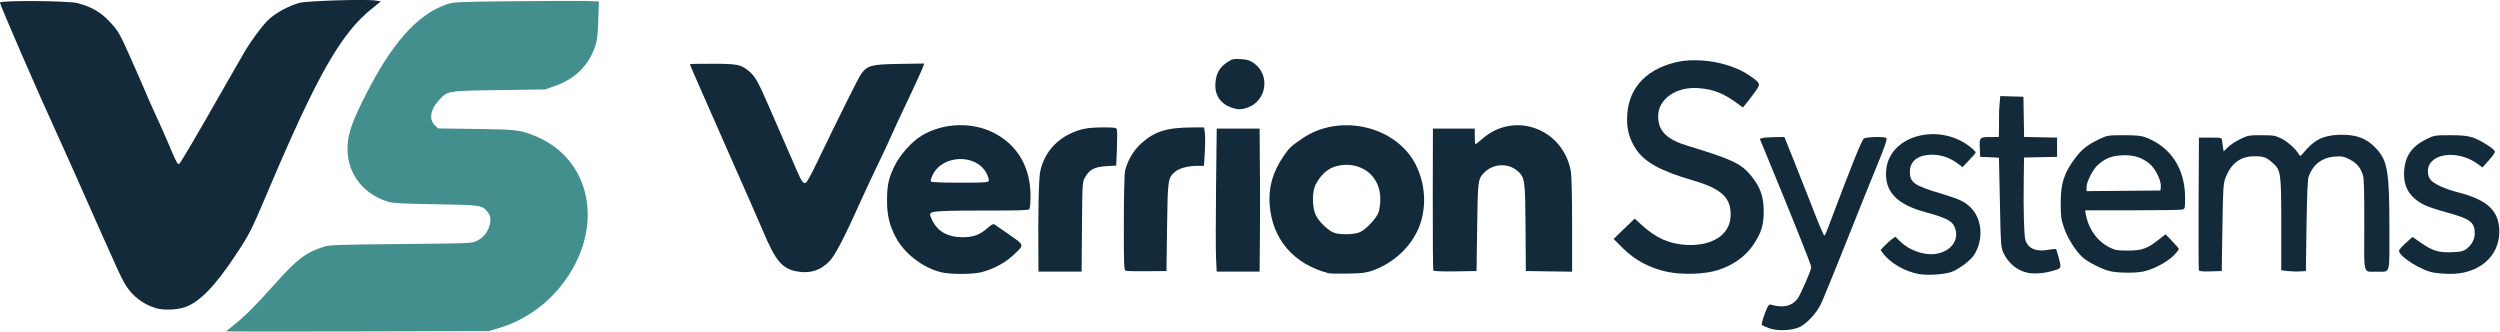
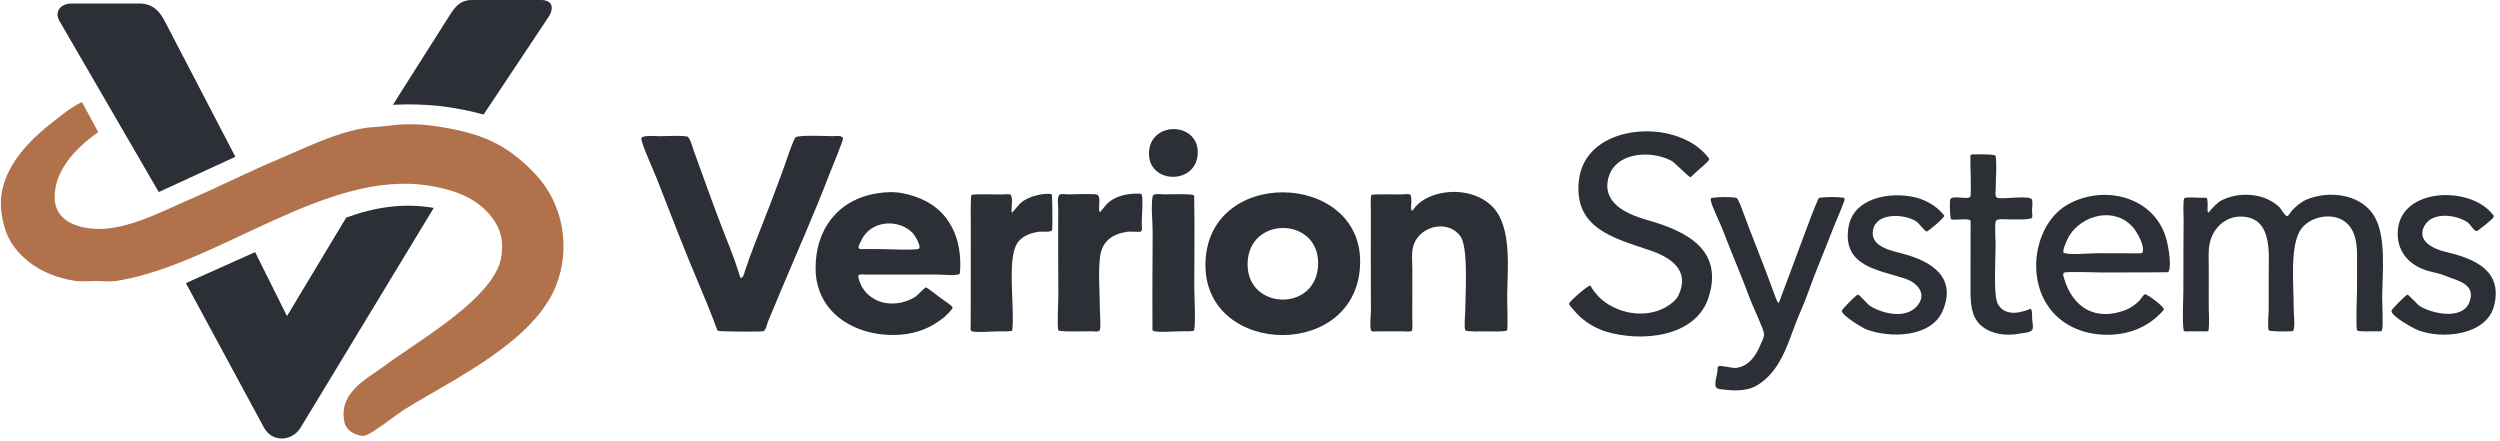
- <svg xmlns="http://www.w3.org/2000/svg" width="2080" height="276" viewBox="96 96 2080 276" role="img" aria-labelledby="logo-title logo-description">
-   <g transform="translate(55 -122)" fill-rule="nonzero">
-     <path id="symbol-v-1" fill="#122A3A" d="M 171.024 474.461 C 159.945 471.354 150.062 463.559 144.549 453.58 C 141.236 447.584 137.972 440.542 126.205 414 C 101.32 357.868 94.139 341.776 88.495 329.5 C 72.11 293.857 41 222.22 41 220.132 C 41 218.208 97.634 218.596 105.356 220.573 C 117.243 223.616 125.165 228.262 132.877 236.715 C 139.429 243.896 140.562 245.866 149.121 264.967 C 154.181 276.26 159.998 289.55 162.046 294.5 C 164.095 299.45 167.872 307.973 170.441 313.441 C 173.01 318.908 177.615 329.258 180.674 336.441 C 188.551 354.933 188.896 355.544 190.501 353.874 C 191.831 352.492 206.786 327.066 221.014 302 C 225.228 294.575 231.293 284 234.492 278.5 C 237.691 273 241.431 266.475 242.802 264 C 248.427 253.845 259.569 238.652 264.858 233.925 C 271.057 228.384 281.467 222.791 290 220.417 C 296.149 218.706 344.948 217.165 353.304 218.418 L 357.98 219.12 L 350.74 224.906 C 324.683 245.731 305.092 280.078 263.986 377 C 249.699 410.687 248.834 412.386 236.503 431 C 219.862 456.119 206.882 469.414 195 473.508 C 188.229 475.841 177.47 476.269 171.024 474.461 Z" />
-     <path id="symbol-s-2" fill="#438F8D" d="M 229.054 493.661 C 229.299 493.443 232.2 491.121 235.5 488.503 C 244.563 481.313 253.694 472.174 269.61 454.36 C 288.113 433.651 295.018 428.359 310 423.404 C 314.983 421.756 321.043 421.535 374.5 421.043 C 433.418 420.501 433.506 420.497 438.141 418.213 C 447.201 413.75 451.998 401.048 447.01 394.73 C 442.19 388.624 441.752 388.556 403.5 387.929 C 373.822 387.443 367.664 387.086 363 385.584 C 341.609 378.695 328.801 360.307 330.225 338.527 C 330.909 328.052 334.32 318.56 344.968 297.5 C 366.89 254.142 388.002 230.313 412 221.841 C 418.363 219.594 419.567 219.535 469.083 219.023 C 496.904 218.735 524.079 218.658 529.472 218.851 L 539.277 219.203 L 538.757 234.851 C 538.344 247.266 537.791 251.808 536.081 256.829 C 530.673 272.708 519.326 283.757 502.328 289.697 L 494.5 292.433 L 456 292.966 C 412.478 293.57 413.381 293.408 405.637 301.98 C 399.046 309.275 397.86 317.598 402.75 322.231 L 405.5 324.837 L 437.5 325.283 C 471.759 325.76 474.04 326.052 487.384 331.664 C 527.548 348.554 541.63 394.73 519.651 437.464 C 506.071 463.866 482.895 483.181 455.1 491.26 L 447.5 493.469 L 338.054 493.765 C 277.858 493.927 228.808 493.88 229.054 493.661 Z" />
-     <path id="letter-3" fill="#122A3A" d="M 704.92 443.962 C 691.798 441.821 686.49 435.603 675.499 409.5 C 673.183 404 668.581 393.425 665.271 386 C 661.962 378.575 655.103 363.05 650.029 351.5 C 644.956 339.95 637.426 322.85 633.297 313.5 C 619.057 281.251 615 271.912 615 271.373 C 615 271.168 623.438 271.02 633.75 271.044 C 654.132 271.092 657.153 271.656 663.358 276.575 C 668.946 281.006 671.427 285.199 679.653 304.128 C 683.805 313.683 690.362 328.7 694.225 337.5 C 698.087 346.3 702.593 356.65 704.238 360.5 C 708.027 369.364 709.741 371.455 711.82 369.746 C 712.654 369.061 716.264 362.425 719.841 355 C 739.767 313.646 755.514 282.107 757.667 279.241 C 762.834 272.364 766.067 271.538 789.231 271.178 L 809.962 270.856 L 808.575 274.678 C 807.812 276.78 802.163 289.075 796.021 302 C 789.88 314.925 783.711 328.2 782.312 331.5 C 780.913 334.8 776.171 344.925 771.774 354 C 767.376 363.075 760.955 376.8 757.505 384.5 C 743.876 414.913 736.068 430.013 731.378 435.027 C 724.107 442.8 715.538 445.694 704.92 443.962 Z" />
-     <path id="letter-4" fill="#122A3A" d="M 824.217 444.551 C 808.679 440.789 793.29 428.895 786.115 415.105 C 780.941 405.159 779.033 397.017 779.015 384.799 C 778.996 372.169 780.266 366.347 785.301 356 C 789.927 346.493 799.856 335.513 808.303 330.563 C 825.95 320.221 849.37 319.315 867.348 328.278 C 887.328 338.241 898.361 356.881 898.4 380.742 C 898.41 387.09 897.984 391.416 897.278 392.122 C 896.471 392.929 887.305 393.227 865.819 393.145 C 849.144 393.081 830.888 393.301 825.25 393.634 C 813.661 394.318 813.276 394.7 816.941 401.885 C 821.464 410.75 829.736 415.292 841.5 415.37 C 850.822 415.431 856.329 413.408 862.835 407.53 C 865.412 405.202 867.401 404.118 868.212 404.598 C 868.921 405.018 874.561 408.912 880.747 413.252 C 893.709 422.346 893.557 421.492 883.818 430.508 C 877.034 436.789 867.299 441.961 857.54 444.468 C 850.284 446.333 831.766 446.379 824.217 444.551 Z M 863.65 368.469 C 863.974 367.627 863.147 364.818 861.814 362.228 C 853.343 345.766 825.207 346.547 817.014 363.471 C 815.823 365.932 815.134 368.408 815.483 368.973 C 815.888 369.629 824.604 370 839.59 370 C 859.745 370 863.146 369.784 863.65 368.469 Z" />
-     <path id="letter-5" fill="#122A3A" d="M 904.931 434.25 C 904.631 392.032 905.206 366.05 906.571 360.103 C 909.724 346.366 918.352 335.54 931.059 329.375 C 939.63 325.217 945.939 324 958.933 324 C 968.922 324 969.807 324.156 970.289 325.998 C 970.577 327.097 970.565 334.238 970.263 341.866 L 969.714 355.736 L 961.328 356.259 C 951.564 356.868 947.523 358.995 943.803 365.483 C 941.528 369.451 941.496 369.958 941.204 406.75 L 940.909 444 L 922.954 444 L 905 444 L 904.931 434.25 Z" />
-     <path id="letter-6" fill="#122A3A" d="M 977.75 443.323 C 976.121 442.886 976.002 440.154 976.024 403.677 C 976.038 381.38 976.477 362.644 977.043 360.192 C 978.983 351.779 984.098 343.075 990.462 337.355 C 1001.705 327.251 1011.796 324.099 1033.122 324.031 L 1042.744 324 L 1043.419 328.222 C 1043.791 330.544 1043.785 337.744 1043.406 344.222 L 1042.717 356 L 1037.408 356 C 1029.505 356 1022.33 357.851 1018.835 360.792 C 1012.683 365.969 1012.55 366.868 1012 407 L 1011.5 443.5 L 995.5 443.646 C 986.7 443.726 978.712 443.581 977.75 443.323 Z" />
-     <path id="letter-7" fill="#122A3A" d="M 1065.558 307.508 C 1056.292 304.207 1051.622 297.203 1052.205 287.48 C 1052.686 279.445 1055.471 274.293 1061.57 270.154 C 1066.167 267.034 1066.953 266.834 1073.207 267.184 C 1078.659 267.49 1080.717 268.119 1084.207 270.544 C 1097.979 280.113 1094.976 301.863 1079.11 307.461 C 1073.801 309.334 1070.715 309.345 1065.558 307.508 Z" />
-     <path id="letter-8" fill="#122A3A" d="M 1052.746 432.75 C 1052.45 426.562 1052.455 399.788 1052.757 373.25 L 1053.307 325 L 1071.153 325 L 1089 325 L 1089.082 337.25 C 1089.128 343.988 1089.237 358.05 1089.324 368.5 C 1089.412 378.95 1089.375 400.212 1089.242 415.75 L 1089 444 L 1071.142 444 L 1053.283 444 L 1052.746 432.75 Z" />
-     <path id="letter-9" fill="#122A3A" d="M 1146.5 445.345 C 1117.493 437.901 1099.561 417.153 1097.357 388.485 C 1096.251 374.096 1099.912 361.097 1108.676 348.296 C 1113.887 340.685 1114.802 339.817 1124.785 333.023 C 1155.805 311.912 1202.84 322.953 1218.942 355.125 C 1226.422 370.068 1227.916 387.469 1223.053 403.006 C 1217.432 420.966 1201.951 436.403 1182.76 443.184 C 1177.623 444.999 1173.989 445.437 1162.5 445.627 C 1154.8 445.754 1147.6 445.627 1146.5 445.345 Z M 1172.5 411.121 C 1177.731 408.721 1186.343 399.494 1188.043 394.468 C 1188.781 392.286 1189.399 387.334 1189.415 383.464 C 1189.488 366.069 1176.104 353.835 1158.543 355.245 C 1148.348 356.063 1141.186 361.103 1135.761 371.278 C 1132.514 377.367 1132.558 390.495 1135.847 397.228 C 1138.551 402.763 1146.421 410.211 1151.173 411.731 C 1156.74 413.513 1167.988 413.191 1172.5 411.121 Z" />
-     <path id="letter-10" fill="#122A3A" d="M 1233.548 443.078 C 1233.219 442.545 1233.002 415.76 1233.065 383.555 L 1233.181 325 L 1250.591 325 L 1268 325 L 1268 331.5 C 1268 335.075 1268.265 338 1268.589 338 C 1268.912 338 1271.5 335.959 1274.339 333.465 C 1300.935 310.097 1341.494 324.962 1347.924 360.434 C 1348.572 364.004 1349 381.835 1349 405.205 L 1349 444.043 L 1329.75 443.772 L 1310.5 443.5 L 1310.263 408 C 1309.997 368.05 1309.692 365.761 1303.926 360.552 C 1295.776 353.189 1282.989 353.904 1275.317 362.153 C 1270.704 367.111 1270.526 368.616 1270 407 L 1269.5 443.5 L 1251.823 443.773 C 1241.196 443.937 1233.908 443.66 1233.548 443.078 Z" />
-     <path id="letter-11" fill="#122A3A" d="M 1427.7 444.067 C 1413.512 440.976 1401.162 434.384 1391.524 424.757 L 1383.548 416.79 L 1392.305 408.323 L 1401.062 399.856 L 1406.781 405.093 C 1418.718 416.023 1429.812 420.986 1444.038 421.76 C 1465.14 422.908 1479.856 413.632 1480.814 398.578 C 1481.813 382.896 1473.875 375.168 1449.5 368.089 C 1422.43 360.228 1409.08 352.833 1401.898 341.721 C 1396.962 334.083 1394.782 326.754 1394.724 317.597 C 1394.571 293.386 1408.611 276.548 1434.41 270.006 C 1453.471 265.172 1480.613 269.877 1496.395 280.75 C 1506.184 287.494 1506.209 287.579 1500.692 295.133 C 1498.135 298.635 1494.925 302.835 1493.56 304.467 L 1491.079 307.434 L 1487.789 304.991 C 1475.277 295.699 1467.288 292.42 1454.548 291.346 C 1435.717 289.759 1420.402 300.389 1420.6 314.91 C 1420.768 327.316 1427.63 334.011 1445.838 339.536 C 1482.412 350.633 1489.696 354.106 1498.11 364.456 C 1505.46 373.497 1508.299 381.366 1508.41 393 C 1508.525 405.105 1506.606 411.456 1499.739 421.69 C 1493.321 431.258 1483.116 438.577 1470.504 442.659 C 1459.442 446.239 1440.528 446.861 1427.7 444.067 Z" />
-     <path id="letter-12" fill="#122A3A" d="M 1513.18 491.163 C 1510.254 490.116 1507.457 488.857 1506.964 488.364 C 1506.436 487.836 1507.369 484.06 1509.235 479.17 C 1512.02 471.877 1512.651 470.946 1514.452 471.483 C 1524.364 474.438 1531.758 472.805 1536.476 466.621 C 1538.927 463.407 1547.939 442.81 1547.98 440.327 C 1548.011 438.471 1533.009 400.958 1508.058 340.5 L 1505.169 333.5 L 1507.335 332.85 C 1508.526 332.492 1513.127 332.155 1517.56 332.1 L 1525.619 332 L 1534.747 354.75 C 1539.768 367.262 1545.506 381.775 1547.499 387 C 1553.537 402.829 1558.251 414 1558.892 413.999 C 1559.227 413.999 1560.474 411.411 1561.664 408.249 C 1582.139 353.844 1589.761 334.882 1591.812 333.25 C 1593.655 331.783 1609.577 331.506 1610.454 332.926 C 1611.234 334.188 1608.997 340.558 1600.947 360 C 1597.189 369.075 1586.157 396.525 1576.432 421 C 1566.706 445.475 1557.412 468.16 1555.779 471.411 C 1551.953 479.025 1543.73 487.726 1538 490.225 C 1531.357 493.121 1519.866 493.556 1513.18 491.163 Z" />
-     <path id="letter-13" fill="#122A3A" d="M 1637.347 445.968 C 1625.868 443.91 1613.586 436.791 1607.642 428.749 L 1605.609 425.999 L 1609.054 422.412 C 1610.949 420.44 1613.719 417.948 1615.209 416.874 L 1617.918 414.922 L 1622.209 419.114 C 1629.499 426.235 1641.588 430.505 1651.036 429.296 C 1663.206 427.738 1670.657 418.866 1668.02 409.073 C 1666.17 402.202 1661.811 399.671 1643 394.541 C 1618.645 387.899 1608.67 377.143 1610.335 359.319 C 1613.054 330.194 1655.199 319.352 1681.296 341.064 C 1683.384 342.801 1684.959 344.581 1684.796 345.019 C 1684.633 345.458 1682.093 348.353 1679.152 351.452 L 1673.804 357.088 L 1670.387 354.482 C 1663.693 349.376 1656.401 346.773 1648.659 346.726 C 1636.917 346.655 1630 351.925 1630 360.942 C 1630 369.801 1633.668 372.401 1655.322 378.89 C 1671.394 383.707 1675.6 385.667 1680.601 390.667 C 1690.24 400.307 1691.502 417.324 1683.515 429.975 C 1680.327 435.027 1670.007 442.611 1663.671 444.56 C 1657.323 446.513 1644.277 447.211 1637.347 445.968 Z" />
-     <path id="letter-14" fill="#122A3A" d="M 1728.147 444.966 C 1719.206 443.123 1711.742 436.944 1707.664 428.008 C 1705.752 423.817 1705.56 420.898 1704.932 386.5 C 1704.56 366.15 1704.199 349.406 1704.128 349.292 C 1704.058 349.178 1700.513 348.953 1696.25 348.792 L 1688.5 348.5 L 1688.203 341.088 C 1687.848 332.244 1688.056 332.036 1697.25 332.015 L 1704 332 L 1704.178 323.75 C 1704.276 319.212 1704.291 314.6 1704.212 313.5 C 1704.132 312.4 1704.324 308.447 1704.639 304.715 L 1705.21 297.93 L 1714.855 298.215 L 1724.5 298.5 L 1724.774 315.222 L 1725.048 331.944 L 1738.774 332.222 L 1752.5 332.5 L 1752.5 340.5 L 1752.5 348.5 L 1738.75 348.778 L 1725 349.056 L 1724.756 367.278 C 1724.413 392.991 1724.971 413.968 1726.097 417.603 C 1728.297 424.707 1734.842 427.608 1744.769 425.88 C 1748.256 425.272 1751.344 425.011 1751.631 425.298 C 1751.918 425.585 1752.999 429.108 1754.033 433.128 C 1756.164 441.412 1756.265 441.224 1748.5 443.455 C 1741.644 445.425 1733.357 446.04 1728.147 444.966 Z" />
-     <path id="letter-15" fill="#122A3A" d="M 1796.299 443.569 C 1790.095 442.065 1779.263 436.665 1774.386 432.645 C 1768.678 427.94 1761.367 416.587 1758.307 407.674 C 1755.816 400.42 1755.5 398.092 1755.502 387 C 1755.504 370.644 1758.22 362.113 1767.338 349.813 C 1772.926 342.276 1777.847 338.388 1787.712 333.715 C 1794.312 330.589 1794.873 330.5 1808 330.5 C 1818.928 330.5 1822.452 330.867 1826.5 332.426 C 1847.287 340.431 1859 358.511 1859 382.593 C 1859 391.261 1858.876 391.8 1856.75 392.37 C 1855.513 392.701 1836.787 392.979 1815.139 392.986 L 1775.777 393 L 1776.465 396.668 C 1778.752 408.858 1786.132 418.939 1796.5 424.035 C 1800.813 426.155 1802.873 426.489 1811.5 426.469 C 1823.153 426.441 1827.448 424.923 1836.917 417.484 L 1842.775 412.882 L 1848.137 418.532 C 1851.087 421.64 1853.646 424.58 1853.824 425.065 C 1854.003 425.55 1851.978 428.106 1849.324 430.746 C 1843.866 436.177 1832.283 442.245 1824.201 443.909 C 1817.271 445.336 1802.863 445.16 1796.299 443.569 Z M 1838.812 373.264 C 1839.275 368.466 1834.452 358.542 1829.664 354.445 C 1823.29 348.989 1816.023 346.725 1806.5 347.23 C 1797.766 347.694 1792.708 349.683 1786.575 355.069 C 1782.307 358.816 1777 369.128 1777 373.674 L 1777 377.029 L 1807.75 376.764 L 1838.5 376.5 L 1838.812 373.264 Z" />
-     <path id="letter-16" fill="#122A3A" d="M 1870.473 442.788 C 1870.202 442.079 1870.097 416.975 1870.24 387 L 1870.5 332.5 L 1880 332.5 C 1889.395 332.5 1889.503 332.528 1889.77 335 C 1889.918 336.375 1890.275 338.958 1890.563 340.74 L 1891.087 343.98 L 1894.486 340.581 C 1896.355 338.712 1900.941 335.679 1904.676 333.841 C 1911.132 330.665 1912.014 330.5 1922.484 330.503 C 1932.491 330.506 1934.017 330.759 1939.143 333.275 C 1944.387 335.848 1951.268 342.083 1953.741 346.502 C 1954.725 348.26 1954.998 348.151 1957.638 344.946 C 1966.199 334.554 1973.664 330.738 1986.538 330.175 C 2000.979 329.544 2010.228 332.975 2018.368 341.986 C 2027.515 352.111 2028.983 361.251 2028.993 408.143 C 2029.001 447.756 2030.1 444 2018.5 444 C 2006.788 444 2007.907 448.12 2008.079 405.629 C 2008.178 381.041 2007.853 367.116 2007.117 364.401 C 2005.353 357.903 2001.996 353.756 1995.999 350.67 C 1991.171 348.185 1989.685 347.894 1983.825 348.281 C 1972.968 348.999 1965.363 354.79 1961.76 365.082 C 1960.955 367.382 1960.39 380.765 1960.032 406 L 1959.5 443.5 L 1954.5 443.824 C 1951.75 444.003 1947.138 443.858 1944.25 443.502 L 1939 442.856 L 1939 405.11 C 1939 361.731 1938.721 359.691 1931.942 353.567 C 1926.775 348.898 1924.304 348 1916.631 348 C 1904.939 348 1896.981 354.078 1892.408 366.5 C 1890.791 370.893 1890.503 375.869 1890.034 407.5 L 1889.5 443.5 L 1880.233 443.788 C 1873.382 444 1870.838 443.74 1870.473 442.788 Z" />
-     <path id="letter-17" fill="#122A3A" d="M 2066.026 444.859 C 2055.554 443.124 2037 431.45 2037 426.597 C 2037 425.807 2039.533 422.903 2042.628 420.144 L 2048.256 415.128 L 2055.208 420.01 C 2064.721 426.69 2069.947 428.28 2080.98 427.848 C 2088.059 427.57 2090.428 427.076 2092.678 425.408 C 2097.346 421.947 2100 417.197 2100 412.302 C 2100 402.842 2096.235 400.041 2076.228 394.613 C 2068.929 392.632 2060.7 389.868 2057.942 388.471 C 2045.764 382.3 2040.436 373.378 2041.239 360.5 C 2042.037 347.71 2047.545 339.811 2059.909 333.724 C 2066.27 330.592 2066.831 330.5 2079.479 330.5 C 2089.564 330.5 2093.803 330.928 2098.28 332.396 C 2104.737 334.515 2116.353 341.847 2116.762 344.062 C 2116.909 344.853 2114.642 348.159 2111.724 351.409 L 2106.421 357.317 L 2102.105 354.191 C 2085.299 342.017 2061 345.688 2061 360.4 C 2061 363.341 2061.702 365.623 2063.189 367.514 C 2065.927 370.994 2075.146 375.229 2086.037 378.009 C 2110.953 384.371 2120.563 393.639 2120.418 411.168 C 2120.248 431.778 2102.903 446.265 2078.856 445.883 C 2074.81 445.819 2069.037 445.358 2066.026 444.859 Z" />
+ <svg xmlns="http://www.w3.org/2000/svg" width="1419" height="250" viewBox="64 64 1419 250" role="img" aria-labelledby="title description">
+   <g id="vs-mark" transform="translate(64 64) scale(1)">
+     <path d="M 40.8 2 L 79.2 2 C 85.8 2 89.9 5.3 93.2 11.4 L 133.6 89 L 90.1 109 L 33.8 12 C 30.7 6.7 34.2 2 40.8 2 Z" fill="#2C3036" fill-rule="evenodd" />
+     <path d="M 267.8 0 L 307.2 0 C 312.9 0 314.8 3.8 311.7 9.1 L 274.5 65 C 257.6 60.4 240.7 58.5 223 59.5 L 255.4 8.4 C 258.9 2.9 262 0 267.8 0 Z" fill="#2C3036" fill-rule="evenodd" />
+     <path d="M 105.5 160.7 L 144.8 143.1 L 162.9 179.4 L 196.5 123.5 C 212.9 117.5 229.1 115.1 246.2 118 L 170.7 242.6 C 166.1 250.4 154.5 251.7 149.6 242.3 Z" fill="#2C3036" fill-rule="evenodd" />
+     <path d="M 46.5 57.908 L 55.763 75 C 43.487 83.632 30.968 96.228 31 112.103 C 31.013 118.61 34.319 123.633 40.145 126.572 C 46.956 130.008 55.856 130.558 63.42 129.404 C 79.097 127.013 93.147 119.461 107.518 113.258 C 124.856 105.776 141.732 97.19 159.148 89.894 C 175.027 83.243 190.274 75.347 207.485 72.608 C 211.706 71.937 216.009 72.027 220.228 71.425 C 228.791 70.203 237.239 70.218 245.802 71.428 C 270.716 74.949 286.515 80.294 304.123 99.119 C 319.737 115.812 323.993 140.761 315.707 161.893 C 303.174 193.859 258.148 214.78 230.192 232.014 C 225.571 234.863 210.442 246.864 206.917 247.309 C 203.605 247.727 198.917 245.581 196.972 242.866 C 195.432 240.714 195.047 237.981 195.001 235.411 C 194.908 230.265 196.606 226.383 199.79 222.337 C 204.567 216.267 211.801 212.436 217.904 207.909 C 236.832 193.867 272.024 174.027 282.258 152.931 C 284.343 148.633 285.002 144.266 285 139.564 C 284.996 130.061 279.538 122.082 272.211 116.327 C 263.952 109.839 253.71 107.056 243.617 105.408 C 185.212 95.873 123.693 150.196 66.572 159.381 C 62.58 160.023 58.132 159.5 54.093 159.5 C 50.368 159.5 46.295 159.964 42.609 159.407 C 29.253 157.39 16.4 151.263 8.236 140.369 C 3.855 134.522 2.031 128.531 0.94 121.404 C -2.299 100.238 12.707 82.997 28.297 70.604 C 34.039 66.039 39.83 61.116 46.5 57.908 Z" fill="#B1714A" fill-rule="evenodd" />
+   </g>
+   <g id="outlined-wordmark" transform="translate(426 135) scale(1)">
+     <path d="M290.162,16.5 C290.41,33.783 317.804,33.874 317.851,15.5 C317.896,-2.263 289.89,-2.352 290.162,16.5 Z M528.6,101.5 C528.855,102.494 530.214,103.706 530.84,104.5 C535.539,110.464 542.283,114.961 549.5,117.19 C568.966,123.203 600.662,120.822 607.901,97.5 C616.225,70.685 595.198,60.218 573.5,54.05 C563.389,51.176 548.772,45.591 550.434,32.5 C552.576,15.621 574.007,13.672 586.5,20.153 C588.828,21.361 596.47,29.569 597.5,29.569 C597.876,29.569 599.476,27.763 599.761,27.5 C600.956,26.4 608.06,20.569 608.126,19.5 C608.168,18.82 606.877,17.527 606.5,17.085 C600.897,10.508 592.763,6.691 584.5,4.818 C564.275,0.235 536.856,7.531 534.174,31.5 C531.136,58.643 554.156,64.183 574.5,71.077 C586.313,75.08 597.413,82.418 590.753,96.5 C589.337,99.493 586.294,101.774 583.5,103.348 C572.959,109.287 559.279,107.565 549.5,100.865 C546.299,98.671 543.631,95.689 541.5,92.475 C541.192,92.011 541.044,91.256 540.5,91.135 C539.426,90.898 528.304,100.348 528.6,101.5 Z M2.046,7.5 C1.573,9.504 9.583,27.266 10.84,30.5 C18.899,51.236 26.922,72.037 35.625,92.5 C38.155,98.448 40.635,104.469 42.948,110.5 C43.271,111.343 45.011,116.557 45.5,116.771 C46.594,117.253 70.432,117.418 71.5,116.958 C72.627,116.472 73.466,112.631 73.926,111.5 C76.235,105.827 78.642,100.152 81.013,94.5 C90.365,72.213 100.299,50.091 108.912,27.5 C109.812,25.138 116.811,8.519 116.473,7.5 C115.811,5.505 112.048,6.314 110.5,6.29 C107.433,6.243 90.878,5.504 89.5,6.978 C88.218,8.35 83.765,21.78 82.781,24.5 C77.566,38.901 71.993,53.255 66.365,67.5 C64.418,72.428 62.596,77.477 60.928,82.5 C60.575,83.564 59.919,86.788 58.5,86.788 C58.175,86.788 57.039,82.976 56.889,82.5 C55.616,78.483 54.206,74.412 52.636,70.5 C45.238,52.067 38.514,33.186 31.761,14.5 C30.995,12.381 30.087,8.328 28.5,6.724 C27.486,5.699 14.734,6.306 12.5,6.3 C10.658,6.294 2.514,5.519 2.046,7.5 Z M744.879,42.5 C744.642,44.029 744.638,52.653 745.5,53.453 C746.422,54.309 756.517,52.415 756.517,54.5 C756.517,67.498 756.434,80.5 756.451,93.5 C756.461,100.581 756.719,108.785 762.5,113.826 C768.32,118.9 777.152,119.798 784.5,118.328 C786.11,118.006 790.547,117.851 791.5,116.189 C792.333,114.735 791.576,112.14 791.471,110.5 C791.357,108.727 791.7,106.07 790.817,104.5 C790.503,103.941 789.886,104.542 789.5,104.687 C787.542,105.423 785.566,106.003 783.5,106.356 C778.089,107.283 772.706,105.179 771.263,99.5 C769.629,93.07 770.723,75.099 770.702,67.5 C770.695,64.835 770.097,56.57 770.833,54.5 C771.418,52.854 776.913,53.563 778.5,53.529 C780.673,53.483 790.752,53.962 791.394,52.5 C791.777,51.63 791.364,49.48 791.367,48.5 C791.373,46.661 791.828,44.287 791.432,42.5 C790.737,39.365 774.427,42.458 771.5,41.194 C770.173,40.621 770.794,36.706 770.784,35.5 C770.739,29.672 771.562,23.263 770.72,17.5 C770.561,16.411 761.067,16.594 759.5,16.63 C758.834,16.645 756.454,16.281 756.387,17.5 C756.21,20.712 757.081,39.177 756.385,40.5 C755.146,42.855 745.395,39.17 744.879,42.5 Z M100.927,81.5 C101.14,108.01 125.713,120.917 149.5,118.937 C158.546,118.183 166.453,115.036 173.5,109.39 C174.459,108.622 178.73,104.617 178.73,103.5 C178.73,102.719 172.468,98.551 171.5,97.844 C170.478,97.098 164.204,92.129 163.5,92.129 C163.011,92.129 158.552,96.837 157.48,97.5 C152.421,100.629 146.424,101.922 140.5,100.977 C135.037,100.106 129.674,96.391 127.054,91.5 C126.578,90.611 124.335,85.521 125.5,85.004 C126.557,84.534 128.367,84.865 129.5,84.863 C142.832,84.829 156.169,84.923 169.5,84.823 C173.499,84.793 178.635,85.672 182.5,84.659 C183.205,84.474 183.063,77.559 183.018,76.5 C182.651,67.885 180.21,59.346 174.819,52.5 C168.646,44.662 160.044,40.637 150.5,38.705 C145.551,37.704 140.452,37.955 135.5,38.778 C113.382,42.454 100.751,59.458 100.927,81.5 Z M322.205,79.5 C322.168,131.868 409.853,133.616 410.018,77.5 C410.171,25.893 322.244,23.55 322.205,79.5 Z M416.067,74.5 C416.065,84.832 416.088,95.168 416.131,105.5 C416.145,108.844 415.31,113.269 416.18,116.5 C416.459,117.537 419.713,117.069 420.5,117.072 C425.167,117.089 429.833,117.041 434.5,117.075 C435.194,117.08 439.406,117.54 439.524,116.5 C439.858,113.553 439.554,110.468 439.594,107.5 C439.711,98.835 439.639,90.165 439.635,81.5 C439.633,77.303 439.018,72.581 440.235,68.5 C442.673,60.328 452.394,55.499 460.5,58.323 C463.406,59.336 466.431,61.612 467.717,64.5 C471.28,72.502 469.766,95.804 469.665,105.5 C469.641,107.741 468.87,114.763 469.773,116.5 C470.229,117.378 479.92,117.108 481.5,117.092 C483.186,117.076 492.787,117.44 493.367,116.5 C493.995,115.482 493.481,100.833 493.474,98.5 C493.431,83.123 496.623,58.641 485.5,46.716 C476.435,36.998 460.134,35.654 448.5,41.105 C445.899,42.323 443.432,44.134 441.5,46.252 C441.29,46.482 439.819,48.617 439.5,48.617 C438.853,48.617 438.934,46.796 438.933,46.5 C438.923,44.307 439.538,41.442 438.5,39.501 C438.173,38.891 434.166,39.35 433.5,39.357 C431.57,39.378 416.988,39.06 416.5,39.661 C415.67,40.681 416.095,46.904 416.099,48.5 C416.123,57.168 416.069,65.833 416.067,74.5 Z M188.957,113.5 C188.953,114.296 188.526,116.629 189.5,117.012 C191.873,117.944 202.288,117.034 205.5,117.062 C206.463,117.071 212.431,117.364 212.542,116.5 C214.127,104.194 209.502,77.162 215.125,67.5 C217.782,62.935 223.128,61.13 228.021,60.5 C229.571,60.3 234.629,61.121 235.221,59.5 C235.476,58.8 235.307,40.025 235.056,39.5 C234.597,38.545 228.99,39.263 227.951,39.5 C224.026,40.396 220.041,41.729 217.008,44.5 C216.387,45.067 212.562,49.704 212.5,49.704 C211.975,49.704 212.184,47.711 212.188,47.5 C212.236,45.183 212.936,41.408 211.599,39.5 C211.247,38.998 207.209,39.378 206.5,39.381 C204.352,39.39 190.542,38.993 189.5,39.636 C188.711,40.124 189.026,55.35 189.02,57.5 C188.964,76.166 189.059,94.834 188.957,113.5 Z M238.638,47.5 C238.642,64.165 238.573,80.834 238.698,97.5 C238.72,100.433 237.889,114.854 238.756,116.5 C239.262,117.46 255.131,117.023 257.5,117.03 C258.5,117.033 261.66,117.584 262.182,116.5 C263.025,114.747 262.276,106.857 262.282,104.5 C262.305,94.897 261.182,83.941 262.439,74.5 C263.618,65.637 269.789,61.639 278.148,60.5 C279.313,60.341 285.062,60.747 285.5,60.497 C286.608,59.864 286.041,56.56 286.045,55.5 C286.056,52.433 286.972,41.722 286.045,39.5 C285.68,38.625 284.203,38.919 283.5,38.907 C277.666,38.812 270.847,40.324 266.5,44.534 C265.471,45.53 262.605,49.323 262.5,49.323 C261.615,49.323 261.873,46.911 261.866,46.5 C261.831,44.627 262.627,40.437 260.762,39.5 C259.394,38.812 246.943,39.33 244.5,39.334 C243.667,39.336 239.831,38.861 239.336,39.5 C237.908,41.341 238.638,45.201 238.638,47.5 Z M292.147,113.5 C292.151,114.093 291.858,116.482 292.5,116.782 C294.909,117.91 305.252,117.017 308.5,117.022 C309.486,117.023 315.563,117.272 315.76,116.5 C316.804,112.42 315.864,96.739 315.865,91.5 C315.867,75.175 316.167,58.823 315.832,42.5 C315.816,41.703 316.117,40.446 315.5,39.793 C314.621,38.863 300.723,39.324 298.5,39.317 C297.084,39.313 292.527,38.483 292.202,40.5 C291.233,46.521 292.275,55.191 292.248,61.5 C292.173,78.829 292.012,96.171 292.147,113.5 Z M683.421,105.5 C683.514,108.115 695.059,115.11 697.5,116.034 C710.483,120.948 734.131,120.741 740.639,105.5 C748.741,86.522 734.556,77.441 718.5,73.129 C711.853,71.344 699.215,69.162 701.126,59.5 C703.119,49.425 718.826,50.407 725.397,54.5 C727.251,55.655 730.126,59.864 731.5,60.384 C732.202,60.65 741.563,52.623 741.563,51.5 C741.563,51.16 740.795,50.466 740.5,50.126 C736.347,45.347 730.607,42.259 724.5,40.89 C710.514,37.754 689.592,41.237 687.101,58.5 C683.956,80.295 704.264,82.149 719.5,87.187 C725.45,89.154 731.532,94.885 727.065,101.5 C721.009,110.468 707.155,107.396 699.5,102.68 C698.002,101.758 693.526,96.222 692.5,96.222 C691.725,96.222 683.386,104.515 683.421,105.5 Z M793.729,79.5 C793.69,104.923 812.814,120.528 837.5,118.916 C847.322,118.275 856.45,114.617 863.5,107.648 C864.219,106.937 865.932,105.513 866.207,104.5 C866.539,103.28 856.652,95.714 855.5,96.023 C854.614,96.261 853.154,98.752 852.5,99.445 C850.309,101.765 847.482,103.798 844.5,104.945 C827.263,111.573 814.365,103.519 809.5,86.794 C809.294,86.084 808.625,84.319 809.5,83.791 C810.905,82.943 827.583,83.67 830.5,83.652 C840.168,83.594 849.832,83.684 859.5,83.594 C860.419,83.585 868.621,83.542 868.654,83.5 C870.854,80.642 868.776,69.166 867.85,65.5 C861.55,40.555 832.188,33.332 811.5,45.169 C799.73,51.904 793.749,66.497 793.729,79.5 Z M877.281,92.5 C877.301,99.487 876.532,109.952 877.427,116.5 C877.548,117.386 879.995,117.07 880.5,117.07 C883.167,117.073 885.833,117.08 888.5,117.056 C888.997,117.052 891.47,117.381 891.581,116.5 C892.11,112.31 891.705,107.726 891.688,103.5 C891.657,95.834 891.678,88.166 891.69,80.5 C891.696,76.217 891.34,71.727 892.153,67.5 C894.018,57.798 902.284,50.647 912.5,52.102 C927.495,54.238 925.775,72.339 925.715,83.5 C925.677,90.499 925.674,97.501 925.711,104.5 C925.724,106.842 924.915,114.78 925.761,116.5 C926.138,117.265 936.918,117.171 938.5,117.029 C938.785,117.003 939.665,117.016 939.799,116.5 C940.794,112.656 939.862,107.473 939.893,103.5 C939.984,91.696 937.718,70.615 943.176,60.5 C948.136,51.306 963.67,48.6 970.87,56.5 C975.287,61.347 975.87,68.224 975.869,74.5 C975.867,80.834 975.856,87.167 975.848,93.5 C975.843,97.151 975.021,114.322 975.917,116.5 C976.283,117.387 985.038,117.042 986.5,117.026 C987.288,117.018 989.643,117.461 990.009,116.5 C990.849,114.296 990.111,101.724 990.116,98.5 C990.137,84.624 992.93,62.068 984.887,50.5 C976.846,38.934 959.734,37.167 947.5,42.152 C944.26,43.472 941.321,45.979 938.937,48.5 C938.631,48.825 936.671,51.679 936.5,51.681 C934.654,51.7 932.907,47.555 931.5,46.315 C928.052,43.279 924.014,41.19 919.5,40.245 C912.797,38.841 905.673,39.534 899.5,42.424 C896.545,43.808 894.682,46.256 892.5,48.52 C892.168,48.864 891.979,49.551 891.5,49.551 C890.899,49.551 891.006,47.725 891.002,47.5 C890.972,45.623 891.286,43.254 890.607,41.5 C890.439,41.067 887.916,41.275 887.5,41.266 C885.772,41.23 879.008,40.682 877.853,41.5 C876.927,42.156 877.435,52.691 877.423,54.5 C877.346,67.164 877.245,79.836 877.281,92.5 Z M995.383,105.5 C995.579,108.703 1007.708,115.306 1010.5,116.414 C1023.913,121.732 1049.402,119.462 1053.661,102.5 C1058.668,82.556 1042.447,75.75 1026.5,72.073 C1019.882,70.546 1009.575,66.137 1013.931,57.5 C1018.218,49.001 1031.887,50.699 1038.5,55.145 C1040.241,56.316 1041.698,59.463 1043.5,60.232 C1044.118,60.495 1052.571,53.556 1053.196,52.5 C1053.798,51.483 1053.304,51.299 1052.676,50.5 C1040.147,34.561 1001.155,35.323 999.024,59.5 C997.971,71.452 1005.315,79.744 1016.5,82.865 C1019.549,83.715 1022.959,84.278 1025.869,85.5 C1032.532,88.297 1043.608,89.989 1039.645,100.5 C1035.746,110.841 1018.405,107.068 1011.5,102.762 C1010.248,101.981 1005.049,96.213 1004.5,96.213 C1003.829,96.213 995.323,104.518 995.383,105.5 Z M609.006,42.5 C609.182,45.251 614.563,56.102 615.842,59.5 C620.767,72.577 626.448,85.371 631.233,98.5 C632.739,102.631 638.93,115.276 639.276,118.5 C639.469,120.297 637.992,122.896 637.332,124.5 C634.779,130.705 630.758,136.884 623.5,137.816 C621.1,138.124 615.074,136.213 613.5,136.836 C612.677,137.162 612.923,138.857 612.86,139.5 C612.624,141.938 611.083,146.219 611.851,148.5 C612.385,150.084 616.267,150.075 617.5,150.23 C623.382,150.968 630.543,150.8 635.726,147.5 C648.222,139.544 652.275,125.651 657.237,112.5 C659.266,107.121 661.828,101.93 663.734,96.5 C668.109,84.035 673.424,71.841 678.156,59.5 C679.958,54.801 682.131,50.224 683.863,45.5 C684.094,44.869 685.77,41.521 684.5,41.281 C681.291,40.672 673.701,40.686 670.5,41.329 C670.114,41.406 666.547,50.37 666.133,51.5 C662.224,62.186 658.062,72.802 654.19,83.5 C652.614,87.854 650.981,92.189 649.31,96.5 C649.147,96.922 647.866,100.87 647.5,100.87 C646.984,100.87 646.259,98.941 646.092,98.5 C644.959,95.503 643.84,92.509 642.737,89.5 C637.948,76.425 632.6,63.572 627.794,50.5 C627.245,49.006 624.709,41.492 623.5,41.292 C619.464,40.622 613.549,40.741 609.5,41.325 C609.079,41.385 608.978,42.076 609.006,42.5 Z M809.167,71.5 C809.199,69.864 810.173,67.988 810.736,66.5 C816.265,51.888 837.25,45.207 848.5,57.826 C850.851,60.463 855.888,69.01 853.923,72.5 C853.682,72.927 848.326,72.784 847.5,72.777 C841.168,72.723 834.832,72.729 828.5,72.727 C823.447,72.724 814.026,73.823 809.5,72.618 C809.124,72.518 809.159,71.889 809.167,71.5 Z M125.29,69.5 C125.29,68.266 126.366,66.627 126.879,65.5 C132.096,54.024 148.057,52.827 156.284,61.5 C157.284,62.554 161.202,69.169 159.5,70.181 C157.847,71.164 140.444,70.405 137.5,70.372 C134.5,70.338 131.499,70.392 128.5,70.351 C127.861,70.342 125.29,70.659 125.29,69.5 Z M346.131,78.5 C346.731,51.405 386.37,52.02 386.176,78.5 C385.971,106.454 345.536,105.338 346.131,78.5 Z" fill="#2C3036" fill-rule="evenodd" />
  </g>
</svg>
